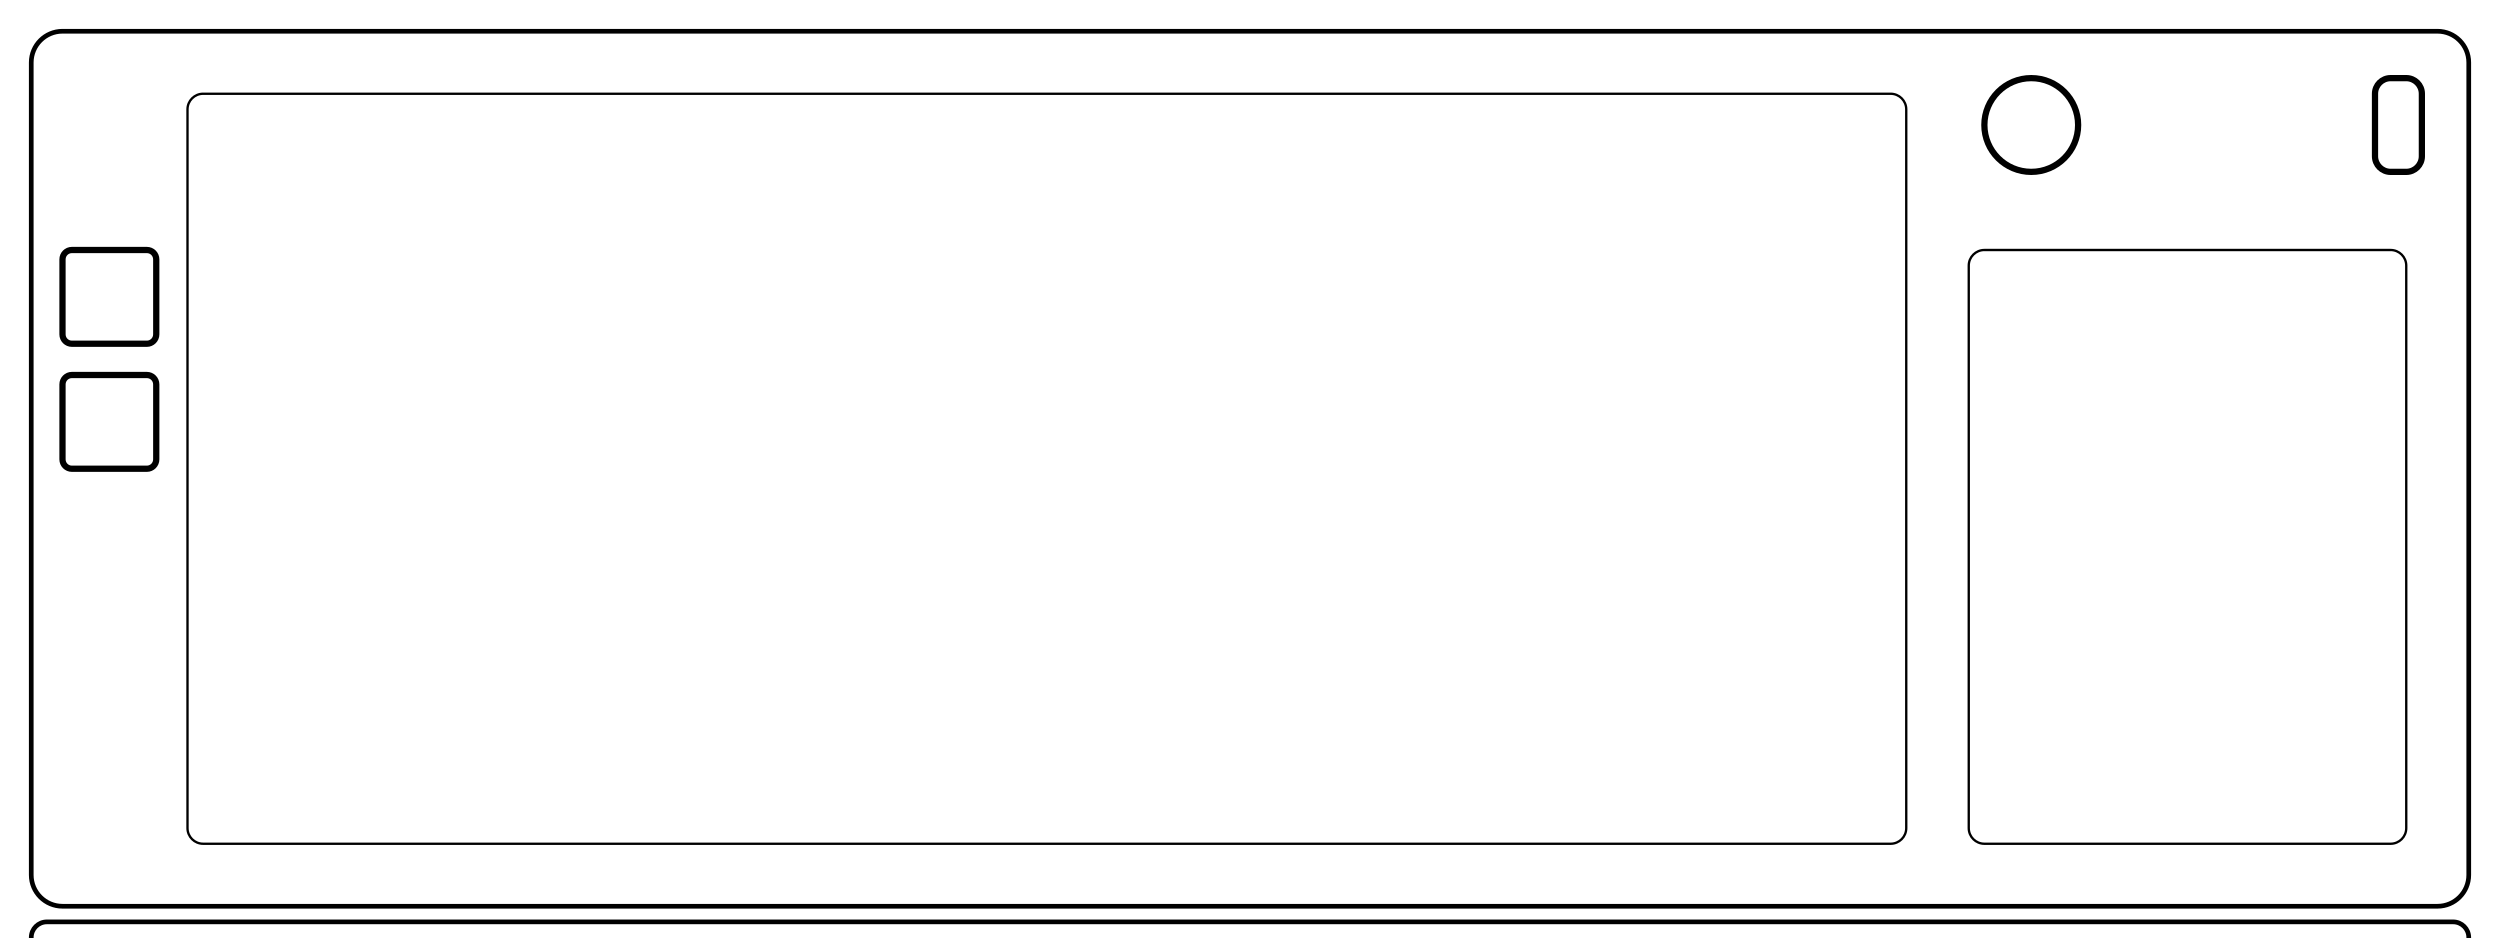
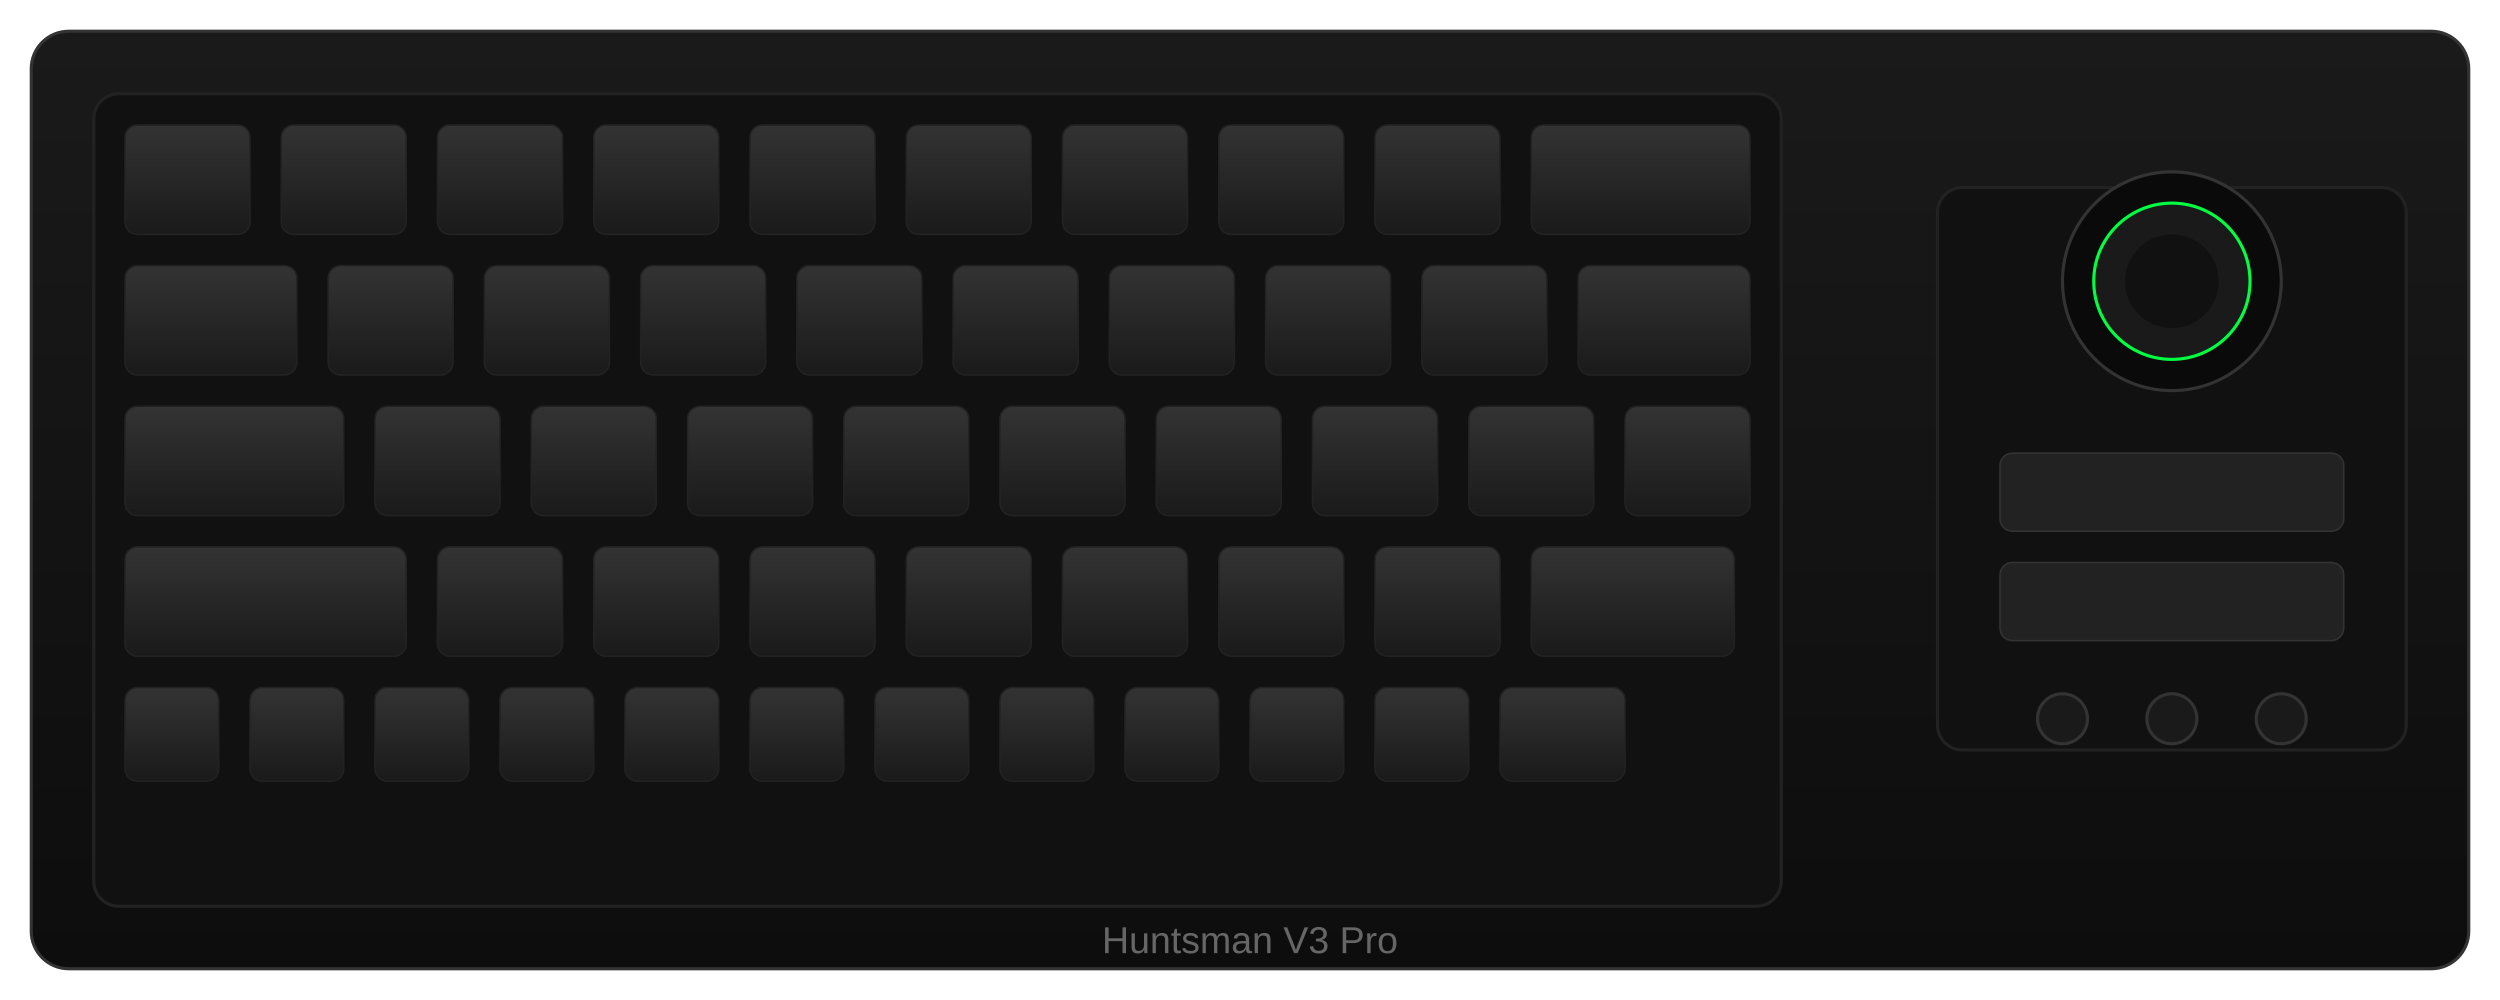
- <svg xmlns="http://www.w3.org/2000/svg" viewBox="0 0 800 300" fill="none" stroke="currentColor">
-   <rect x="10" y="10" width="780" height="280" rx="10" stroke-width="1.5" />
-   <rect x="10" y="295" width="780" height="80" rx="5" stroke-width="1.5" />
-   <rect x="60" y="30" width="550" height="240" rx="5" stroke-width="0.75" />
-   <rect x="630" y="80" width="140" height="190" rx="5" stroke-width="0.75" />
-   <rect x="20" y="80" width="30" height="30" rx="3" stroke-width="2" />
-   <rect x="20" y="120" width="30" height="30" rx="3" stroke-width="2" />
-   <circle cx="650" cy="40" r="15" stroke-width="2" />
-   <rect x="760" y="25" width="15" height="30" rx="5" stroke-width="2" />
+ <svg xmlns="http://www.w3.org/2000/svg" viewBox="0 0 800 320">
+   <defs>
+     <linearGradient id="hunt-body" x1="0%" y1="0%" x2="0%" y2="100%">
+       <stop offset="0%" style="stop-color:#1a1a1a" />
+       <stop offset="100%" style="stop-color:#0d0d0d" />
+     </linearGradient>
+     <linearGradient id="key-cap" x1="0%" y1="0%" x2="0%" y2="100%">
+       <stop offset="0%" style="stop-color:#333" />
+       <stop offset="100%" style="stop-color:#1a1a1a" />
+     </linearGradient>
+   </defs>
+   <rect x="10" y="10" width="780" height="300" rx="12" fill="url(#hunt-body)" stroke="#333" stroke-width="1" />
+   <rect x="30" y="30" width="540" height="260" rx="8" fill="#111" stroke="#222" stroke-width="1" />
+   <g fill="url(#key-cap)" stroke="#222" stroke-width="0.5">
+     <rect x="40" y="40" width="40" height="35" rx="4" />
+     <rect x="90" y="40" width="40" height="35" rx="4" />
+     <rect x="140" y="40" width="40" height="35" rx="4" />
+     <rect x="190" y="40" width="40" height="35" rx="4" />
+     <rect x="240" y="40" width="40" height="35" rx="4" />
+     <rect x="290" y="40" width="40" height="35" rx="4" />
+     <rect x="340" y="40" width="40" height="35" rx="4" />
+     <rect x="390" y="40" width="40" height="35" rx="4" />
+     <rect x="440" y="40" width="40" height="35" rx="4" />
+     <rect x="490" y="40" width="70" height="35" rx="4" />
+     <rect x="40" y="85" width="55" height="35" rx="4" />
+     <rect x="105" y="85" width="40" height="35" rx="4" />
+     <rect x="155" y="85" width="40" height="35" rx="4" />
+     <rect x="205" y="85" width="40" height="35" rx="4" />
+     <rect x="255" y="85" width="40" height="35" rx="4" />
+     <rect x="305" y="85" width="40" height="35" rx="4" />
+     <rect x="355" y="85" width="40" height="35" rx="4" />
+     <rect x="405" y="85" width="40" height="35" rx="4" />
+     <rect x="455" y="85" width="40" height="35" rx="4" />
+     <rect x="505" y="85" width="55" height="35" rx="4" />
+     <rect x="40" y="130" width="70" height="35" rx="4" />
+     <rect x="120" y="130" width="40" height="35" rx="4" />
+     <rect x="170" y="130" width="40" height="35" rx="4" />
+     <rect x="220" y="130" width="40" height="35" rx="4" />
+     <rect x="270" y="130" width="40" height="35" rx="4" />
+     <rect x="320" y="130" width="40" height="35" rx="4" />
+     <rect x="370" y="130" width="40" height="35" rx="4" />
+     <rect x="420" y="130" width="40" height="35" rx="4" />
+     <rect x="470" y="130" width="40" height="35" rx="4" />
+     <rect x="520" y="130" width="40" height="35" rx="4" />
+     <rect x="40" y="175" width="90" height="35" rx="4" />
+     <rect x="140" y="175" width="40" height="35" rx="4" />
+     <rect x="190" y="175" width="40" height="35" rx="4" />
+     <rect x="240" y="175" width="40" height="35" rx="4" />
+     <rect x="290" y="175" width="40" height="35" rx="4" />
+     <rect x="340" y="175" width="40" height="35" rx="4" />
+     <rect x="390" y="175" width="40" height="35" rx="4" />
+     <rect x="440" y="175" width="40" height="35" rx="4" />
+     <rect x="490" y="175" width="65" height="35" rx="4" />
+     <rect x="40" y="220" width="30" height="30" rx="4" />
+     <rect x="80" y="220" width="30" height="30" rx="4" />
+     <rect x="120" y="220" width="30" height="30" rx="4" />
+     <rect x="160" y="220" width="30" height="30" rx="4" />
+     <rect x="200" y="220" width="30" height="30" rx="4" />
+     <rect x="240" y="220" width="30" height="30" rx="4" />
+     <rect x="280" y="220" width="30" height="30" rx="4" />
+     <rect x="320" y="220" width="30" height="30" rx="4" />
+     <rect x="360" y="220" width="30" height="30" rx="4" />
+     <rect x="400" y="220" width="30" height="30" rx="4" />
+     <rect x="440" y="220" width="30" height="30" rx="4" />
+     <rect x="480" y="220" width="40" height="30" rx="4" />
+   </g>
+   <rect x="620" y="60" width="150" height="180" rx="8" fill="#111" stroke="#222" stroke-width="1" />
+   <circle cx="695" cy="90" r="35" fill="#0a0a0a" stroke="#333" stroke-width="1" />
+   <circle cx="695" cy="90" r="25" fill="#1a1a1a" stroke="#00ff41" stroke-width="1" />
+   <circle cx="695" cy="90" r="15" fill="#111" />
+   <rect x="640" y="145" width="110" height="25" rx="4" fill="#222" stroke="#333" stroke-width="0.5" />
+   <rect x="640" y="180" width="110" height="25" rx="4" fill="#222" stroke="#333" stroke-width="0.5" />
+   <circle cx="660" cy="230" r="8" fill="#1a1a1a" stroke="#333" stroke-width="1" />
+   <circle cx="695" cy="230" r="8" fill="#1a1a1a" stroke="#333" stroke-width="1" />
+   <circle cx="730" cy="230" r="8" fill="#1a1a1a" stroke="#333" stroke-width="1" />
+   <text x="400" y="305" text-anchor="middle" font-family="Arial" font-size="12" fill="#666">Huntsman V3 Pro</text>
</svg>
